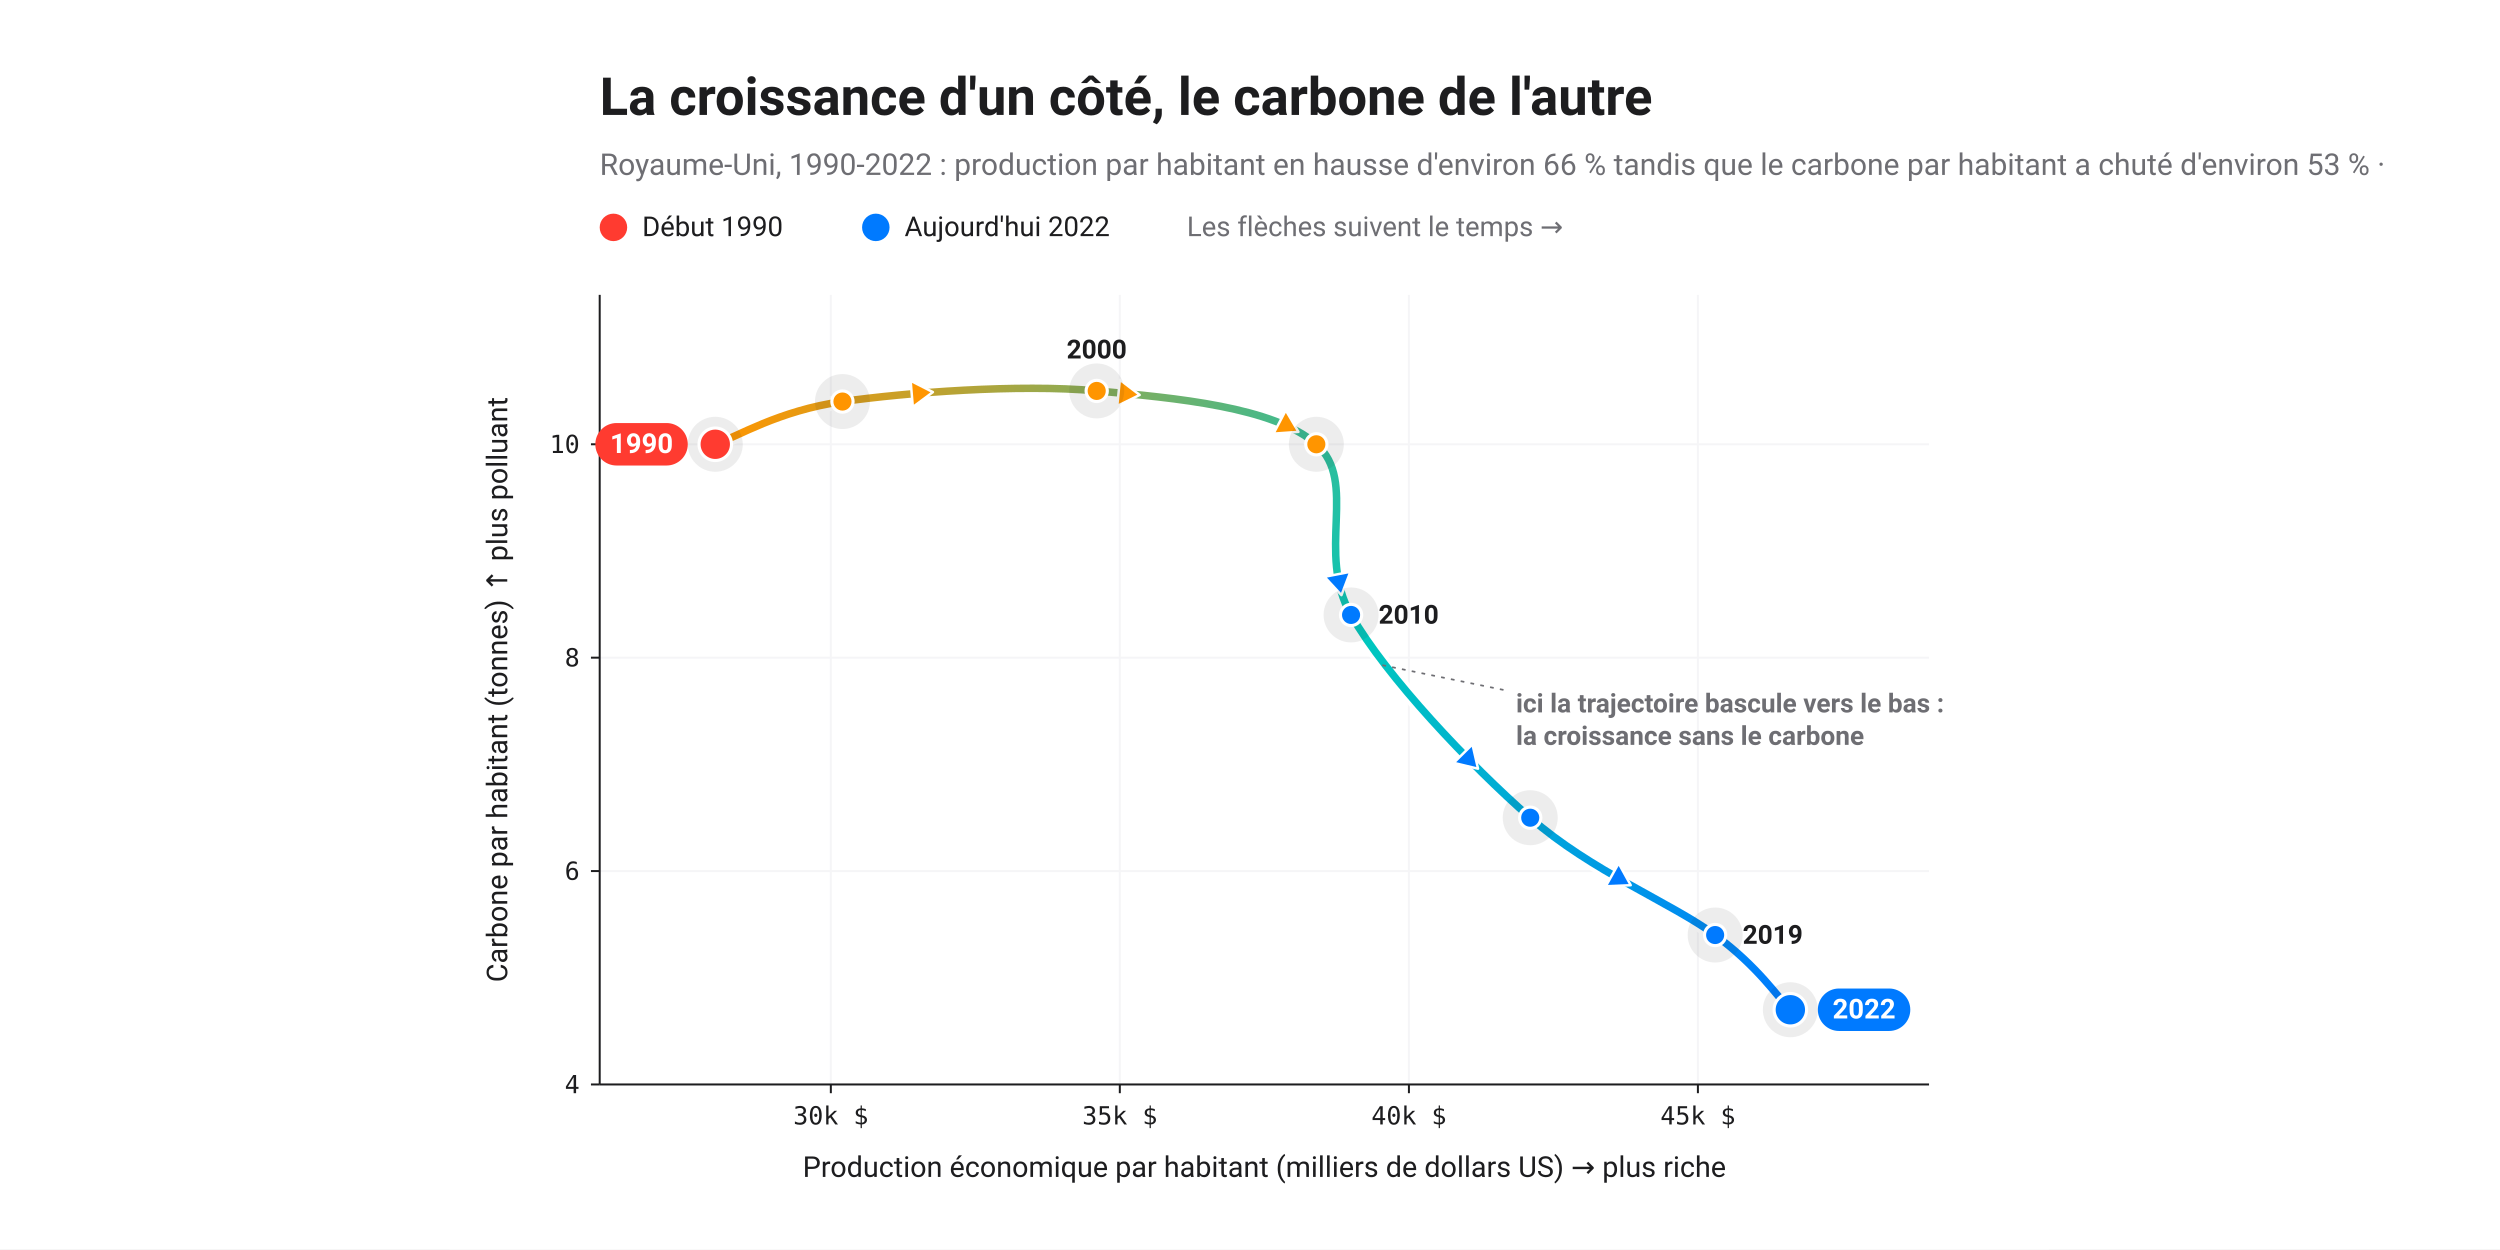
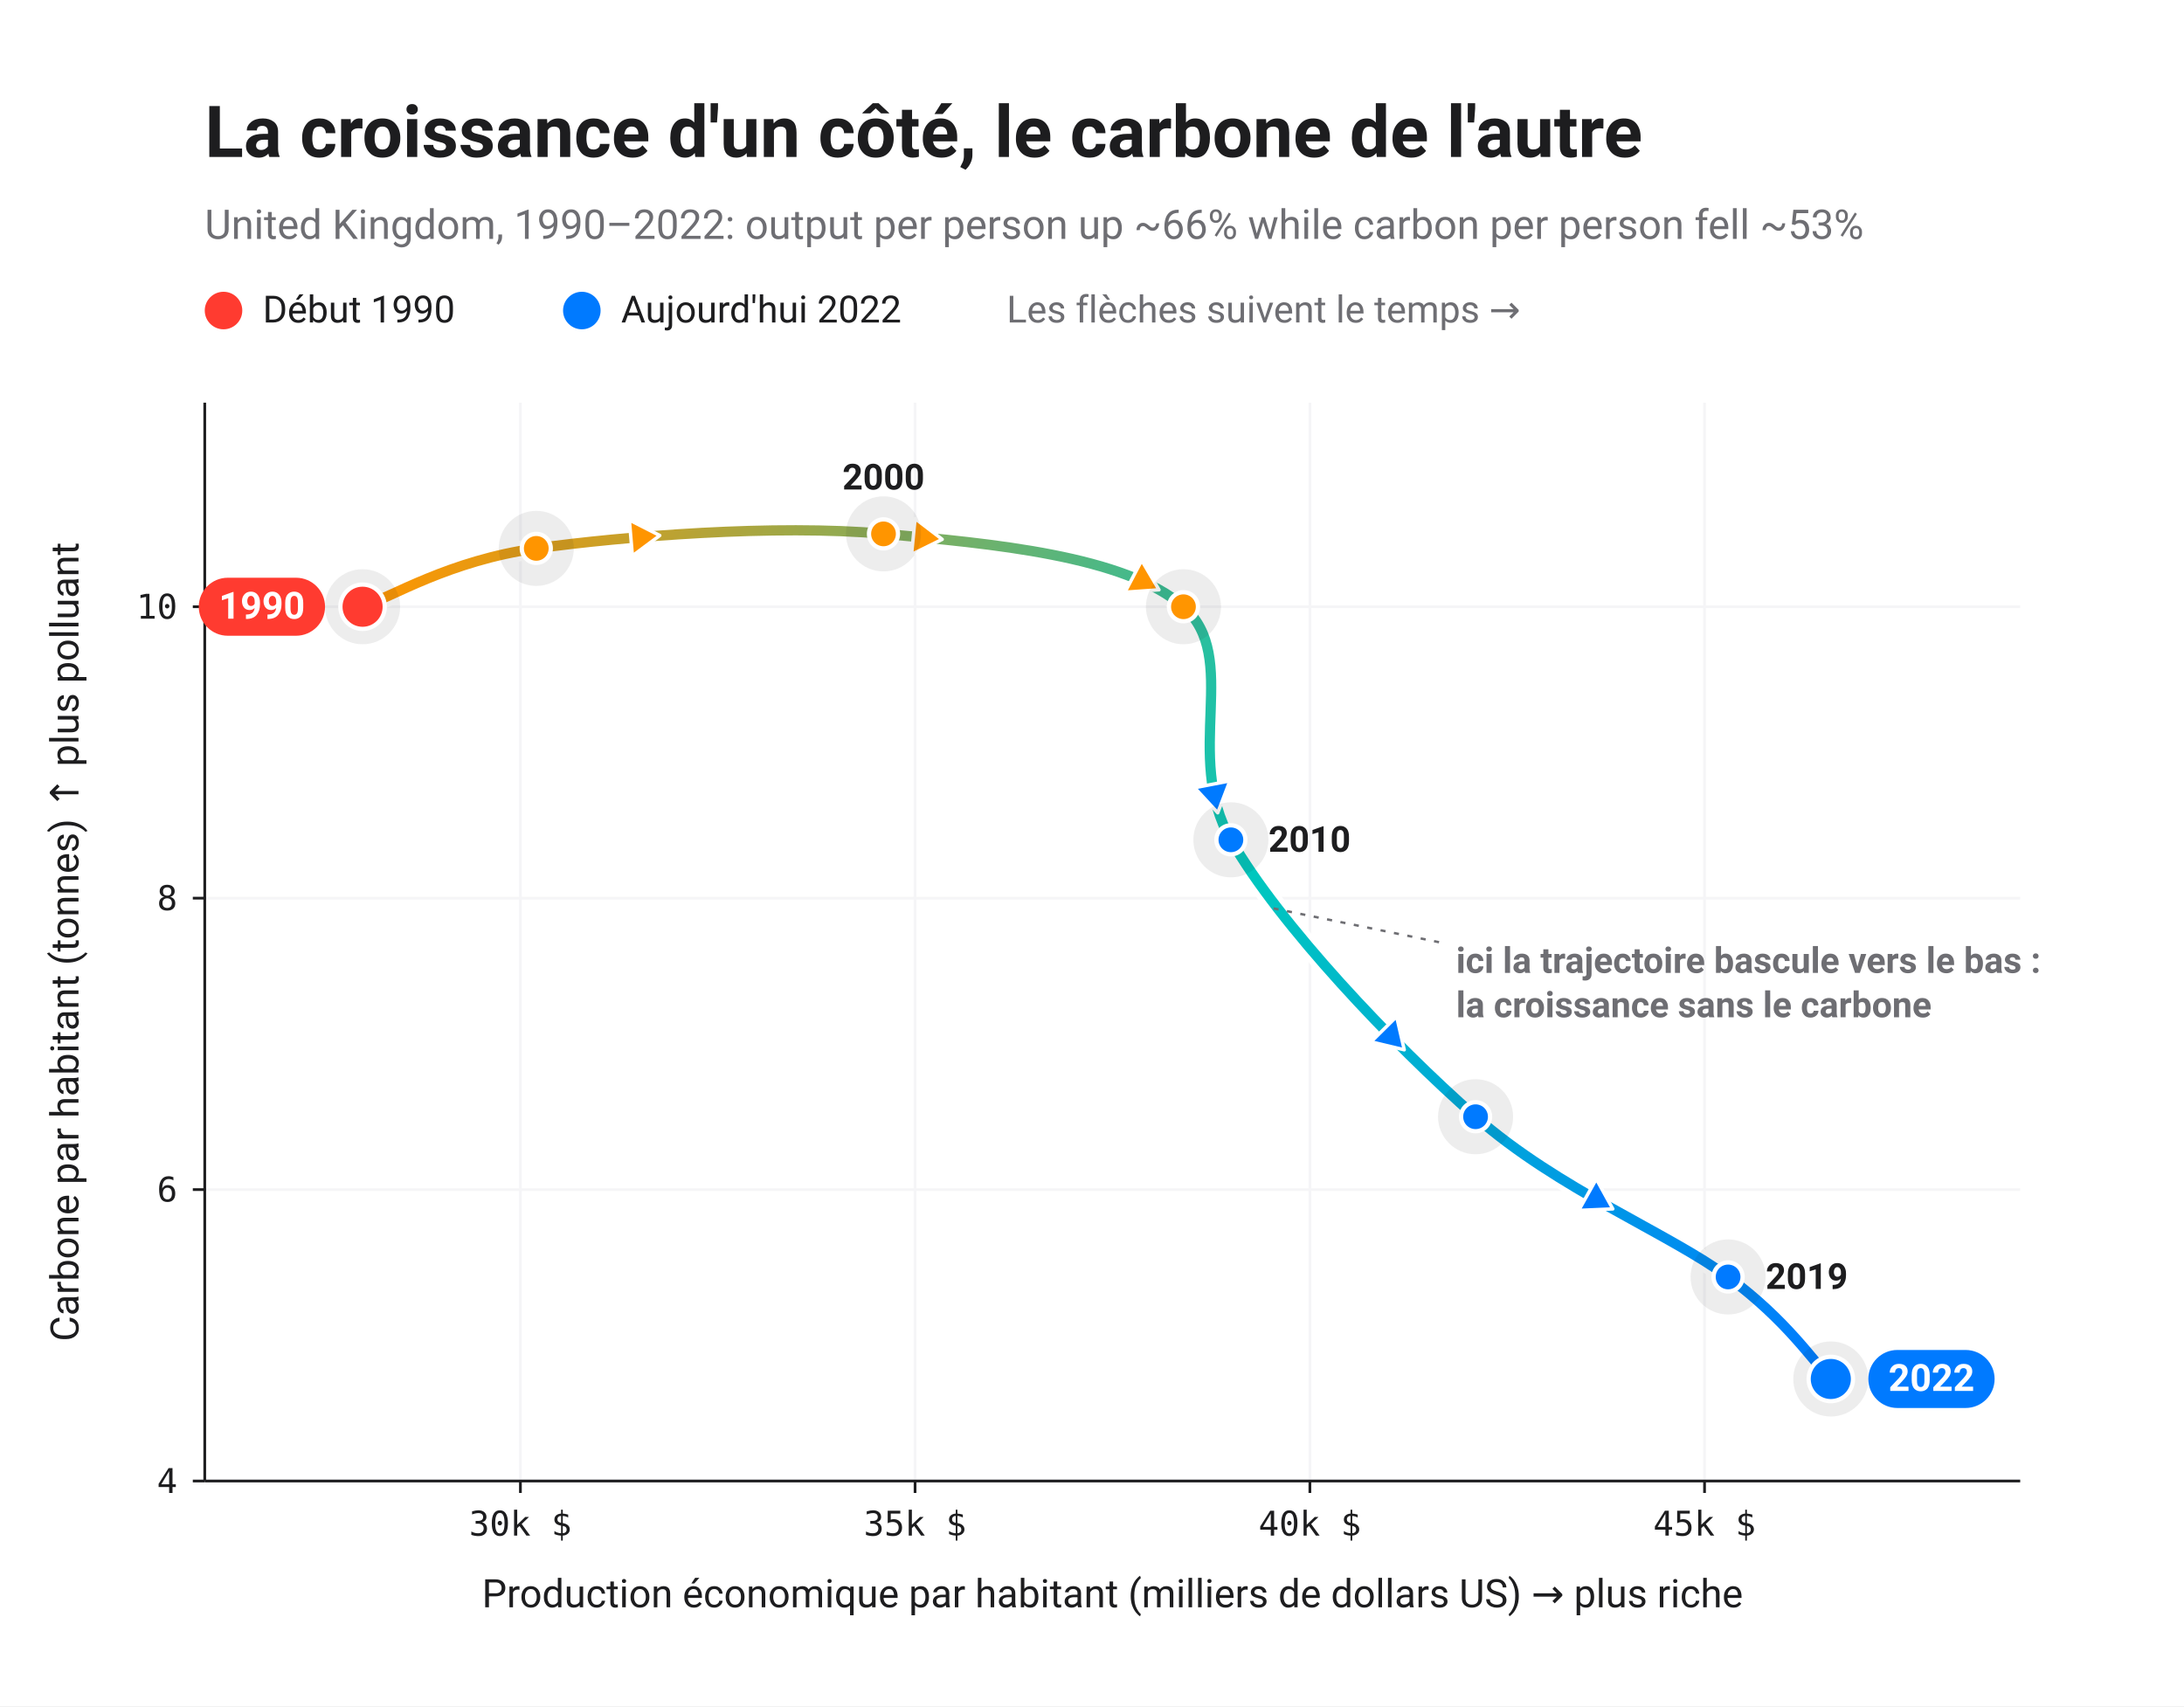
- <svg xmlns="http://www.w3.org/2000/svg" width="2001" height="1000" viewBox="0 0 2001 1000" font-family="Roboto, system-ui, sans-serif" role="img" aria-labelledby="cs-title cs-desc">
-   <rect width="2001" height="1000" fill="#FFFFFF" />
-   <g transform="translate(360,0)">
-     <style>.wp{cursor:pointer}.wp.halo{opacity:0}.wp:hover.halo,.wp:focus.halo{opacity:1}.wp:focus{outline:none}</style>
-     <rect width="1280" height="1000" fill="#FFFFFF" />
-     <text x="120" y="92" font-size="42" font-weight="700" fill="#1D1D1F">La croissance d'un côté, le carbone de l'autre</text>
-     <text x="120" y="140" font-size="24" fill="#6E6E73">Royaume-Uni, 1990-2022 : production par habitant en hausse d'environ 66 % tandis que le carbone par habitant a chuté d'environ 53 % ·</text>
-     <circle cx="131.0" cy="182.0" r="11.0" fill="#FF3B30" />
-     <text x="154.0" y="189.0" font-size="22" fill="#1D1D1F">Début 1990</text>
-     <circle cx="341.0" cy="182.0" r="11.0" fill="#007AFF" />
-     <text x="364.0" y="189.0" font-size="22" fill="#1D1D1F">Aujourd'hui 2022</text>
-     <text x="590.0" y="189.0" font-size="22" fill="#6E6E73">Les flèches suivent le temps →</text>
-     <line x1="305.0" y1="236.0" x2="305.0" y2="868.0" stroke="#F5F5F7" stroke-width="1.6" />
-     <line x1="536.3" y1="236.0" x2="536.3" y2="868.0" stroke="#F5F5F7" stroke-width="1.6" />
-     <line x1="767.7" y1="236.0" x2="767.7" y2="868.0" stroke="#F5F5F7" stroke-width="1.6" />
-     <line x1="999.0" y1="236.0" x2="999.0" y2="868.0" stroke="#F5F5F7" stroke-width="1.6" />
-     <line x1="120.0" y1="868.0" x2="1184.0" y2="868.0" stroke="#F5F5F7" stroke-width="1.6" />
-     <line x1="120.0" y1="697.2" x2="1184.0" y2="697.2" stroke="#F5F5F7" stroke-width="1.6" />
-     <line x1="120.0" y1="526.4" x2="1184.0" y2="526.4" stroke="#F5F5F7" stroke-width="1.6" />
-     <line x1="120.0" y1="355.6" x2="1184.0" y2="355.6" stroke="#F5F5F7" stroke-width="1.6" />
-     <line x1="120.0" y1="868.0" x2="1184.0" y2="868.0" stroke="#1D1D1F" stroke-width="1.6" />
-     <line x1="120.0" y1="236.0" x2="120.0" y2="868.0" stroke="#1D1D1F" stroke-width="1.6" />
-     <line x1="305.0" y1="868.0" x2="305.0" y2="875.0" stroke="#1D1D1F" stroke-width="1.6" />
-     <text x="305.0" y="900.0" font-size="20" font-family="Roboto Mono, monospace" fill="#1D1D1F" text-anchor="middle">30k $</text>
-     <line x1="536.3" y1="868.0" x2="536.3" y2="875.0" stroke="#1D1D1F" stroke-width="1.6" />
-     <text x="536.3" y="900.0" font-size="20" font-family="Roboto Mono, monospace" fill="#1D1D1F" text-anchor="middle">35k $</text>
-     <line x1="767.7" y1="868.0" x2="767.7" y2="875.0" stroke="#1D1D1F" stroke-width="1.6" />
-     <text x="767.7" y="900.0" font-size="20" font-family="Roboto Mono, monospace" fill="#1D1D1F" text-anchor="middle">40k $</text>
-     <line x1="999.0" y1="868.0" x2="999.0" y2="875.0" stroke="#1D1D1F" stroke-width="1.6" />
-     <text x="999.0" y="900.0" font-size="20" font-family="Roboto Mono, monospace" fill="#1D1D1F" text-anchor="middle">45k $</text>
-     <line x1="113.0" y1="868.0" x2="120.0" y2="868.0" stroke="#1D1D1F" stroke-width="1.6" />
-     <text x="104.0" y="875.0" font-size="20" font-family="Roboto Mono, monospace" fill="#1D1D1F" text-anchor="end">4</text>
-     <line x1="113.0" y1="697.2" x2="120.0" y2="697.2" stroke="#1D1D1F" stroke-width="1.6" />
-     <text x="104.0" y="704.2" font-size="20" font-family="Roboto Mono, monospace" fill="#1D1D1F" text-anchor="end">6</text>
-     <line x1="113.0" y1="526.4" x2="120.0" y2="526.4" stroke="#1D1D1F" stroke-width="1.6" />
-     <text x="104.0" y="533.4" font-size="20" font-family="Roboto Mono, monospace" fill="#1D1D1F" text-anchor="end">8</text>
-     <line x1="113.0" y1="355.6" x2="120.0" y2="355.6" stroke="#1D1D1F" stroke-width="1.6" />
-     <text x="104.0" y="362.6" font-size="20" font-family="Roboto Mono, monospace" fill="#1D1D1F" text-anchor="end">10</text>
-     <text x="652.0" y="942.0" font-size="23" fill="#1D1D1F" text-anchor="middle">Production économique par habitant (milliers de dollars US) → plus riche</text>
-     <text x="46.0" y="552.0" font-size="23" fill="#1D1D1F" text-anchor="middle" transform="rotate(-90 46.0 552.0)">Carbone par habitant (tonnes) ↑ plus polluant</text>
-     <path d="M 212.52 355.57 C 229.48 349.87 263.41 328.52 314.30 321.41 C 365.18 314.29 454.62 307.17 517.84 312.86 C 581.07 318.56 659.71 325.68 693.63 355.57 C 727.56 385.46 692.86 442.40 721.39 492.22 C 749.92 542.04 816.23 611.78 864.80 654.49 C 913.37 697.19 978.14 722.81 1012.83 748.43 C 1047.53 774.05 1062.95 798.25 1072.97 808.22" fill="none" stroke="#FFFFFF" stroke-width="12" stroke-linecap="round" stroke-linejoin="round" />
-     <defs>
-       <linearGradient id="csgrad" gradientUnits="userSpaceOnUse" x1="212.5" y1="355.6" x2="1073.0" y2="808.2">
-         <stop offset="0" stop-color="#FF9500" />
-         <stop offset="0.55" stop-color="#00C7BE" />
-         <stop offset="1" stop-color="#007AFF" />
-       </linearGradient>
-     </defs>
-     <path d="M 212.52 355.57 C 229.48 349.87 263.41 328.52 314.30 321.41 C 365.18 314.29 454.62 307.17 517.84 312.86 C 581.07 318.56 659.71 325.68 693.63 355.57 C 727.56 385.46 692.86 442.40 721.39 492.22 C 749.92 542.04 816.23 611.78 864.80 654.49 C 913.37 697.19 978.14 722.81 1012.83 748.43 C 1047.53 774.05 1062.95 798.25 1072.97 808.22" fill="none" stroke="url(#csgrad)" stroke-width="6" stroke-linecap="round" stroke-linejoin="round" />
-     <path d="M 386.69 313.84 L 370.64 325.78 L 368.86 304.78 Z" fill="#FF9500" stroke="#FFFFFF" stroke-width="2" stroke-linejoin="round" />
-     <path d="M 552.21 316.10 L 534.26 324.92 L 536.32 303.94 Z" fill="#FF9500" stroke="#FFFFFF" stroke-width="2" stroke-linejoin="round" />
-     <path d="M 679.27 345.67 L 659.32 347.09 L 669.13 328.43 Z" fill="#FF9500" stroke="#FFFFFF" stroke-width="2" stroke-linejoin="round" />
-     <path d="M 713.70 476.37 L 700.12 461.68 L 720.82 457.67 Z" fill="#007AFF" stroke="#FFFFFF" stroke-width="2" stroke-linejoin="round" />
-     <path d="M 823.00 615.27 L 803.55 610.60 L 818.53 595.77 Z" fill="#007AFF" stroke="#FFFFFF" stroke-width="2" stroke-linejoin="round" />
-     <path d="M 945.24 708.52 L 925.26 709.39 L 935.57 691.01 Z" fill="#007AFF" stroke="#FFFFFF" stroke-width="2" stroke-linejoin="round" />
-     <g class="wp" tabindex="0" role="img" aria-label="1990: 28.0k US dollars per person, 10.0 tonnes CO2 per person">
-       <circle class="halo" cx="212.5" cy="355.6" r="22" fill="#1D1D1F" fill-opacity="0.08" />
-       <circle cx="212.5" cy="355.6" r="13.0" fill="#FF3B30" stroke="#FFFFFF" stroke-width="2.5" />
-     </g>
-     <g class="wp" tabindex="0" role="img" aria-label="1995: 30.2k US dollars per person, 10.4 tonnes CO2 per person">
-       <circle class="halo" cx="314.3" cy="321.4" r="22" fill="#1D1D1F" fill-opacity="0.08" />
-       <circle cx="314.3" cy="321.4" r="8.5" fill="#FF9500" stroke="#FFFFFF" stroke-width="2.5" />
-     </g>
-     <g class="wp" tabindex="0" role="img" aria-label="2000: 34.6k US dollars per person, 10.5 tonnes CO2 per person">
-       <circle class="halo" cx="517.8" cy="312.9" r="22" fill="#1D1D1F" fill-opacity="0.08" />
-       <circle cx="517.8" cy="312.9" r="8.5" fill="#FF9500" stroke="#FFFFFF" stroke-width="2.5" />
-     </g>
-     <g class="wp" tabindex="0" role="img" aria-label="2005: 38.4k US dollars per person, 10.0 tonnes CO2 per person">
-       <circle class="halo" cx="693.6" cy="355.6" r="22" fill="#1D1D1F" fill-opacity="0.08" />
-       <circle cx="693.6" cy="355.6" r="8.5" fill="#FF9500" stroke="#FFFFFF" stroke-width="2.5" />
-     </g>
-     <g class="wp" tabindex="0" role="img" aria-label="2010: 39.0k US dollars per person, 8.4 tonnes CO2 per person">
-       <circle class="halo" cx="721.4" cy="492.2" r="22" fill="#1D1D1F" fill-opacity="0.08" />
-       <circle cx="721.4" cy="492.2" r="8.5" fill="#007AFF" stroke="#FFFFFF" stroke-width="2.5" />
-     </g>
-     <g class="wp" tabindex="0" role="img" aria-label="2015: 42.1k US dollars per person, 6.5 tonnes CO2 per person">
-       <circle class="halo" cx="864.8" cy="654.5" r="22" fill="#1D1D1F" fill-opacity="0.08" />
-       <circle cx="864.8" cy="654.5" r="8.5" fill="#007AFF" stroke="#FFFFFF" stroke-width="2.5" />
-     </g>
-     <g class="wp" tabindex="0" role="img" aria-label="2019: 45.3k US dollars per person, 5.4 tonnes CO2 per person">
-       <circle class="halo" cx="1012.8" cy="748.4" r="22" fill="#1D1D1F" fill-opacity="0.08" />
-       <circle cx="1012.8" cy="748.4" r="8.5" fill="#007AFF" stroke="#FFFFFF" stroke-width="2.5" />
-     </g>
-     <g class="wp" tabindex="0" role="img" aria-label="2022: 46.6k US dollars per person, 4.7 tonnes CO2 per person">
-       <circle class="halo" cx="1073.0" cy="808.2" r="22" fill="#1D1D1F" fill-opacity="0.08" />
-       <circle cx="1073.0" cy="808.2" r="13.0" fill="#007AFF" stroke="#FFFFFF" stroke-width="2.5" />
-     </g>
-     <rect x="116.5" y="338.6" width="74.0" height="34.0" rx="17" fill="#FF3B30" />
-     <text x="153.5" y="362.6" font-size="22" font-weight="700" fill="#FFFFFF" text-anchor="middle">1990</text>
-     <text x="517.8" y="286.9" font-size="21" font-weight="600" fill="#1D1D1F" text-anchor="middle">2000</text>
-     <text x="743.4" y="499.2" font-size="21" font-weight="600" fill="#1D1D1F" text-anchor="start">2010</text>
-     <text x="1034.8" y="755.4" font-size="21" font-weight="600" fill="#1D1D1F" text-anchor="start">2019</text>
-     <rect x="1095.0" y="791.2" width="74.0" height="34.0" rx="17" fill="#007AFF" />
-     <text x="1132.0" y="815.2" font-size="22" font-weight="700" fill="#FFFFFF" text-anchor="middle">2022</text>
-     <text x="853.4" y="570.2" font-size="21" font-weight="600" fill="#6E6E73">ici la trajectoire bascule vers le bas :</text>
-     <text x="853.4" y="596.2" font-size="21" font-weight="600" fill="#6E6E73">la croissance sans le carbone</text>
-     <line x1="843.4" y1="552.2" x2="745.4" y2="532.2" stroke="#6E6E73" stroke-width="1.4" stroke-dasharray="3 5" />
-     <g data-fs-internal="" role="button" tabindex="0" aria-label="Toggle fullscreen" transform="translate(1232,14)" style="display:none;cursor:pointer">
-       <rect x="0" y="0" width="34" height="34" rx="8" fill="#F2F3F5" />
-       <path d="M6 13 V6 h7 M28 13 V6 h-7 M6 21 v7 h7 M28 21 v7 h-7" fill="none" stroke="#1D1D1F" stroke-width="2" stroke-linecap="round" />
-     </g>
+ <svg xmlns="http://www.w3.org/2000/svg" width="1280" height="1000" viewBox="0 0 1280 1000" font-family="Roboto, system-ui, sans-serif" role="img" aria-labelledby="cs-title cs-desc">
+   <style>.wp{cursor:pointer}.wp.halo{opacity:0}.wp:hover.halo,.wp:focus.halo{opacity:1}.wp:focus{outline:none}</style>
+   <rect width="1280" height="1000" fill="#FFFFFF" />
+   <text x="120" y="92" font-size="42" font-weight="700" fill="#1D1D1F">La croissance d'un côté, le carbone de l'autre</text>
+   <text x="120" y="140" font-size="24" fill="#6E6E73">United Kingdom, 1990–2022: output per person up ~66% while carbon per person fell ~53%</text>
+   <circle cx="131.0" cy="182.0" r="11.0" fill="#FF3B30" />
+   <text x="154.0" y="189.0" font-size="22" fill="#1D1D1F">Début 1990</text>
+   <circle cx="341.0" cy="182.0" r="11.0" fill="#007AFF" />
+   <text x="364.0" y="189.0" font-size="22" fill="#1D1D1F">Aujourd'hui 2022</text>
+   <text x="590.0" y="189.0" font-size="22" fill="#6E6E73">Les flèches suivent le temps →</text>
+   <line x1="305.0" y1="236.0" x2="305.0" y2="868.0" stroke="#F5F5F7" stroke-width="1.6" />
+   <line x1="536.3" y1="236.0" x2="536.3" y2="868.0" stroke="#F5F5F7" stroke-width="1.6" />
+   <line x1="767.7" y1="236.0" x2="767.7" y2="868.0" stroke="#F5F5F7" stroke-width="1.6" />
+   <line x1="999.0" y1="236.0" x2="999.0" y2="868.0" stroke="#F5F5F7" stroke-width="1.6" />
+   <line x1="120.0" y1="868.0" x2="1184.0" y2="868.0" stroke="#F5F5F7" stroke-width="1.6" />
+   <line x1="120.0" y1="697.2" x2="1184.0" y2="697.2" stroke="#F5F5F7" stroke-width="1.6" />
+   <line x1="120.0" y1="526.4" x2="1184.0" y2="526.4" stroke="#F5F5F7" stroke-width="1.6" />
+   <line x1="120.0" y1="355.6" x2="1184.0" y2="355.6" stroke="#F5F5F7" stroke-width="1.6" />
+   <line x1="120.0" y1="868.0" x2="1184.0" y2="868.0" stroke="#1D1D1F" stroke-width="1.6" />
+   <line x1="120.0" y1="236.0" x2="120.0" y2="868.0" stroke="#1D1D1F" stroke-width="1.6" />
+   <line x1="305.0" y1="868.0" x2="305.0" y2="875.0" stroke="#1D1D1F" stroke-width="1.6" />
+   <text x="305.0" y="900.0" font-size="20" font-family="Roboto Mono, monospace" fill="#1D1D1F" text-anchor="middle">30k $</text>
+   <line x1="536.3" y1="868.0" x2="536.3" y2="875.0" stroke="#1D1D1F" stroke-width="1.6" />
+   <text x="536.3" y="900.0" font-size="20" font-family="Roboto Mono, monospace" fill="#1D1D1F" text-anchor="middle">35k $</text>
+   <line x1="767.7" y1="868.0" x2="767.7" y2="875.0" stroke="#1D1D1F" stroke-width="1.6" />
+   <text x="767.7" y="900.0" font-size="20" font-family="Roboto Mono, monospace" fill="#1D1D1F" text-anchor="middle">40k $</text>
+   <line x1="999.0" y1="868.0" x2="999.0" y2="875.0" stroke="#1D1D1F" stroke-width="1.6" />
+   <text x="999.0" y="900.0" font-size="20" font-family="Roboto Mono, monospace" fill="#1D1D1F" text-anchor="middle">45k $</text>
+   <line x1="113.0" y1="868.0" x2="120.0" y2="868.0" stroke="#1D1D1F" stroke-width="1.6" />
+   <text x="104.0" y="875.0" font-size="20" font-family="Roboto Mono, monospace" fill="#1D1D1F" text-anchor="end">4</text>
+   <line x1="113.0" y1="697.2" x2="120.0" y2="697.2" stroke="#1D1D1F" stroke-width="1.6" />
+   <text x="104.0" y="704.2" font-size="20" font-family="Roboto Mono, monospace" fill="#1D1D1F" text-anchor="end">6</text>
+   <line x1="113.0" y1="526.4" x2="120.0" y2="526.4" stroke="#1D1D1F" stroke-width="1.6" />
+   <text x="104.0" y="533.4" font-size="20" font-family="Roboto Mono, monospace" fill="#1D1D1F" text-anchor="end">8</text>
+   <line x1="113.0" y1="355.6" x2="120.0" y2="355.6" stroke="#1D1D1F" stroke-width="1.6" />
+   <text x="104.0" y="362.6" font-size="20" font-family="Roboto Mono, monospace" fill="#1D1D1F" text-anchor="end">10</text>
+   <text x="652.0" y="942.0" font-size="23" fill="#1D1D1F" text-anchor="middle">Production économique par habitant (milliers de dollars US) → plus riche</text>
+   <text x="46.0" y="552.0" font-size="23" fill="#1D1D1F" text-anchor="middle" transform="rotate(-90 46.0 552.0)">Carbone par habitant (tonnes) ↑ plus polluant</text>
+   <path d="M 212.52 355.57 C 229.48 349.87 263.41 328.52 314.30 321.41 C 365.18 314.29 454.62 307.17 517.84 312.86 C 581.07 318.56 659.71 325.68 693.63 355.57 C 727.56 385.46 692.86 442.40 721.39 492.22 C 749.92 542.04 816.23 611.78 864.80 654.49 C 913.37 697.19 978.14 722.81 1012.83 748.43 C 1047.53 774.05 1062.95 798.25 1072.97 808.22" fill="none" stroke="#FFFFFF" stroke-width="12" stroke-linecap="round" stroke-linejoin="round" />
+   <defs>
+     <linearGradient id="csgrad" gradientUnits="userSpaceOnUse" x1="212.5" y1="355.6" x2="1073.0" y2="808.2">
+       <stop offset="0" stop-color="#FF9500" />
+       <stop offset="0.55" stop-color="#00C7BE" />
+       <stop offset="1" stop-color="#007AFF" />
+     </linearGradient>
+   </defs>
+   <path d="M 212.52 355.57 C 229.48 349.87 263.41 328.52 314.30 321.41 C 365.18 314.29 454.62 307.17 517.84 312.86 C 581.07 318.56 659.71 325.68 693.63 355.57 C 727.56 385.46 692.86 442.40 721.39 492.22 C 749.92 542.04 816.23 611.78 864.80 654.49 C 913.37 697.19 978.14 722.81 1012.83 748.43 C 1047.53 774.05 1062.95 798.25 1072.97 808.22" fill="none" stroke="url(#csgrad)" stroke-width="6" stroke-linecap="round" stroke-linejoin="round" />
+   <path d="M 386.69 313.84 L 370.64 325.78 L 368.86 304.78 Z" fill="#FF9500" stroke="#FFFFFF" stroke-width="2" stroke-linejoin="round" />
+   <path d="M 552.21 316.10 L 534.26 324.92 L 536.32 303.94 Z" fill="#FF9500" stroke="#FFFFFF" stroke-width="2" stroke-linejoin="round" />
+   <path d="M 679.27 345.67 L 659.32 347.09 L 669.13 328.43 Z" fill="#FF9500" stroke="#FFFFFF" stroke-width="2" stroke-linejoin="round" />
+   <path d="M 713.70 476.37 L 700.12 461.68 L 720.82 457.67 Z" fill="#007AFF" stroke="#FFFFFF" stroke-width="2" stroke-linejoin="round" />
+   <path d="M 823.00 615.27 L 803.55 610.60 L 818.53 595.77 Z" fill="#007AFF" stroke="#FFFFFF" stroke-width="2" stroke-linejoin="round" />
+   <path d="M 945.24 708.52 L 925.26 709.39 L 935.57 691.01 Z" fill="#007AFF" stroke="#FFFFFF" stroke-width="2" stroke-linejoin="round" />
+   <g class="wp" tabindex="0" role="img" aria-label="1990: 28.0k US dollars per person, 10.0 tonnes CO2 per person">
+     <circle class="halo" cx="212.5" cy="355.6" r="22" fill="#1D1D1F" fill-opacity="0.08" />
+     <circle cx="212.5" cy="355.6" r="13.0" fill="#FF3B30" stroke="#FFFFFF" stroke-width="2.5" />
+   </g>
+   <g class="wp" tabindex="0" role="img" aria-label="1995: 30.2k US dollars per person, 10.4 tonnes CO2 per person">
+     <circle class="halo" cx="314.3" cy="321.4" r="22" fill="#1D1D1F" fill-opacity="0.08" />
+     <circle cx="314.3" cy="321.4" r="8.5" fill="#FF9500" stroke="#FFFFFF" stroke-width="2.5" />
+   </g>
+   <g class="wp" tabindex="0" role="img" aria-label="2000: 34.6k US dollars per person, 10.5 tonnes CO2 per person">
+     <circle class="halo" cx="517.8" cy="312.9" r="22" fill="#1D1D1F" fill-opacity="0.08" />
+     <circle cx="517.8" cy="312.9" r="8.5" fill="#FF9500" stroke="#FFFFFF" stroke-width="2.5" />
+   </g>
+   <g class="wp" tabindex="0" role="img" aria-label="2005: 38.4k US dollars per person, 10.0 tonnes CO2 per person">
+     <circle class="halo" cx="693.6" cy="355.6" r="22" fill="#1D1D1F" fill-opacity="0.08" />
+     <circle cx="693.6" cy="355.6" r="8.5" fill="#FF9500" stroke="#FFFFFF" stroke-width="2.5" />
+   </g>
+   <g class="wp" tabindex="0" role="img" aria-label="2010: 39.0k US dollars per person, 8.4 tonnes CO2 per person">
+     <circle class="halo" cx="721.4" cy="492.2" r="22" fill="#1D1D1F" fill-opacity="0.08" />
+     <circle cx="721.4" cy="492.2" r="8.5" fill="#007AFF" stroke="#FFFFFF" stroke-width="2.5" />
+   </g>
+   <g class="wp" tabindex="0" role="img" aria-label="2015: 42.1k US dollars per person, 6.5 tonnes CO2 per person">
+     <circle class="halo" cx="864.8" cy="654.5" r="22" fill="#1D1D1F" fill-opacity="0.08" />
+     <circle cx="864.8" cy="654.5" r="8.5" fill="#007AFF" stroke="#FFFFFF" stroke-width="2.5" />
+   </g>
+   <g class="wp" tabindex="0" role="img" aria-label="2019: 45.3k US dollars per person, 5.4 tonnes CO2 per person">
+     <circle class="halo" cx="1012.8" cy="748.4" r="22" fill="#1D1D1F" fill-opacity="0.08" />
+     <circle cx="1012.8" cy="748.4" r="8.5" fill="#007AFF" stroke="#FFFFFF" stroke-width="2.5" />
+   </g>
+   <g class="wp" tabindex="0" role="img" aria-label="2022: 46.6k US dollars per person, 4.7 tonnes CO2 per person">
+     <circle class="halo" cx="1073.0" cy="808.2" r="22" fill="#1D1D1F" fill-opacity="0.08" />
+     <circle cx="1073.0" cy="808.2" r="13.0" fill="#007AFF" stroke="#FFFFFF" stroke-width="2.5" />
+   </g>
+   <rect x="116.5" y="338.6" width="74.0" height="34.0" rx="17" fill="#FF3B30" />
+   <text x="153.5" y="362.6" font-size="22" font-weight="700" fill="#FFFFFF" text-anchor="middle">1990</text>
+   <text x="517.8" y="286.9" font-size="21" font-weight="600" fill="#1D1D1F" text-anchor="middle">2000</text>
+   <text x="743.4" y="499.2" font-size="21" font-weight="600" fill="#1D1D1F" text-anchor="start">2010</text>
+   <text x="1034.8" y="755.4" font-size="21" font-weight="600" fill="#1D1D1F" text-anchor="start">2019</text>
+   <rect x="1095.0" y="791.2" width="74.0" height="34.0" rx="17" fill="#007AFF" />
+   <text x="1132.0" y="815.2" font-size="22" font-weight="700" fill="#FFFFFF" text-anchor="middle">2022</text>
+   <text x="853.4" y="570.2" font-size="21" font-weight="600" fill="#6E6E73">ici la trajectoire bascule vers le bas :</text>
+   <text x="853.4" y="596.2" font-size="21" font-weight="600" fill="#6E6E73">la croissance sans le carbone</text>
+   <line x1="843.4" y1="552.2" x2="745.4" y2="532.2" stroke="#6E6E73" stroke-width="1.4" stroke-dasharray="3 5" />
+   <g data-fs-internal="" role="button" tabindex="0" aria-label="Toggle fullscreen" transform="translate(1232,14)" style="display:none;cursor:pointer">
+     <rect x="0" y="0" width="34" height="34" rx="8" fill="#F2F3F5" />
+     <path d="M6 13 V6 h7 M28 13 V6 h-7 M6 21 v7 h7 M28 21 v7 h-7" fill="none" stroke="#1D1D1F" stroke-width="2" stroke-linecap="round" />
  </g>
</svg>
